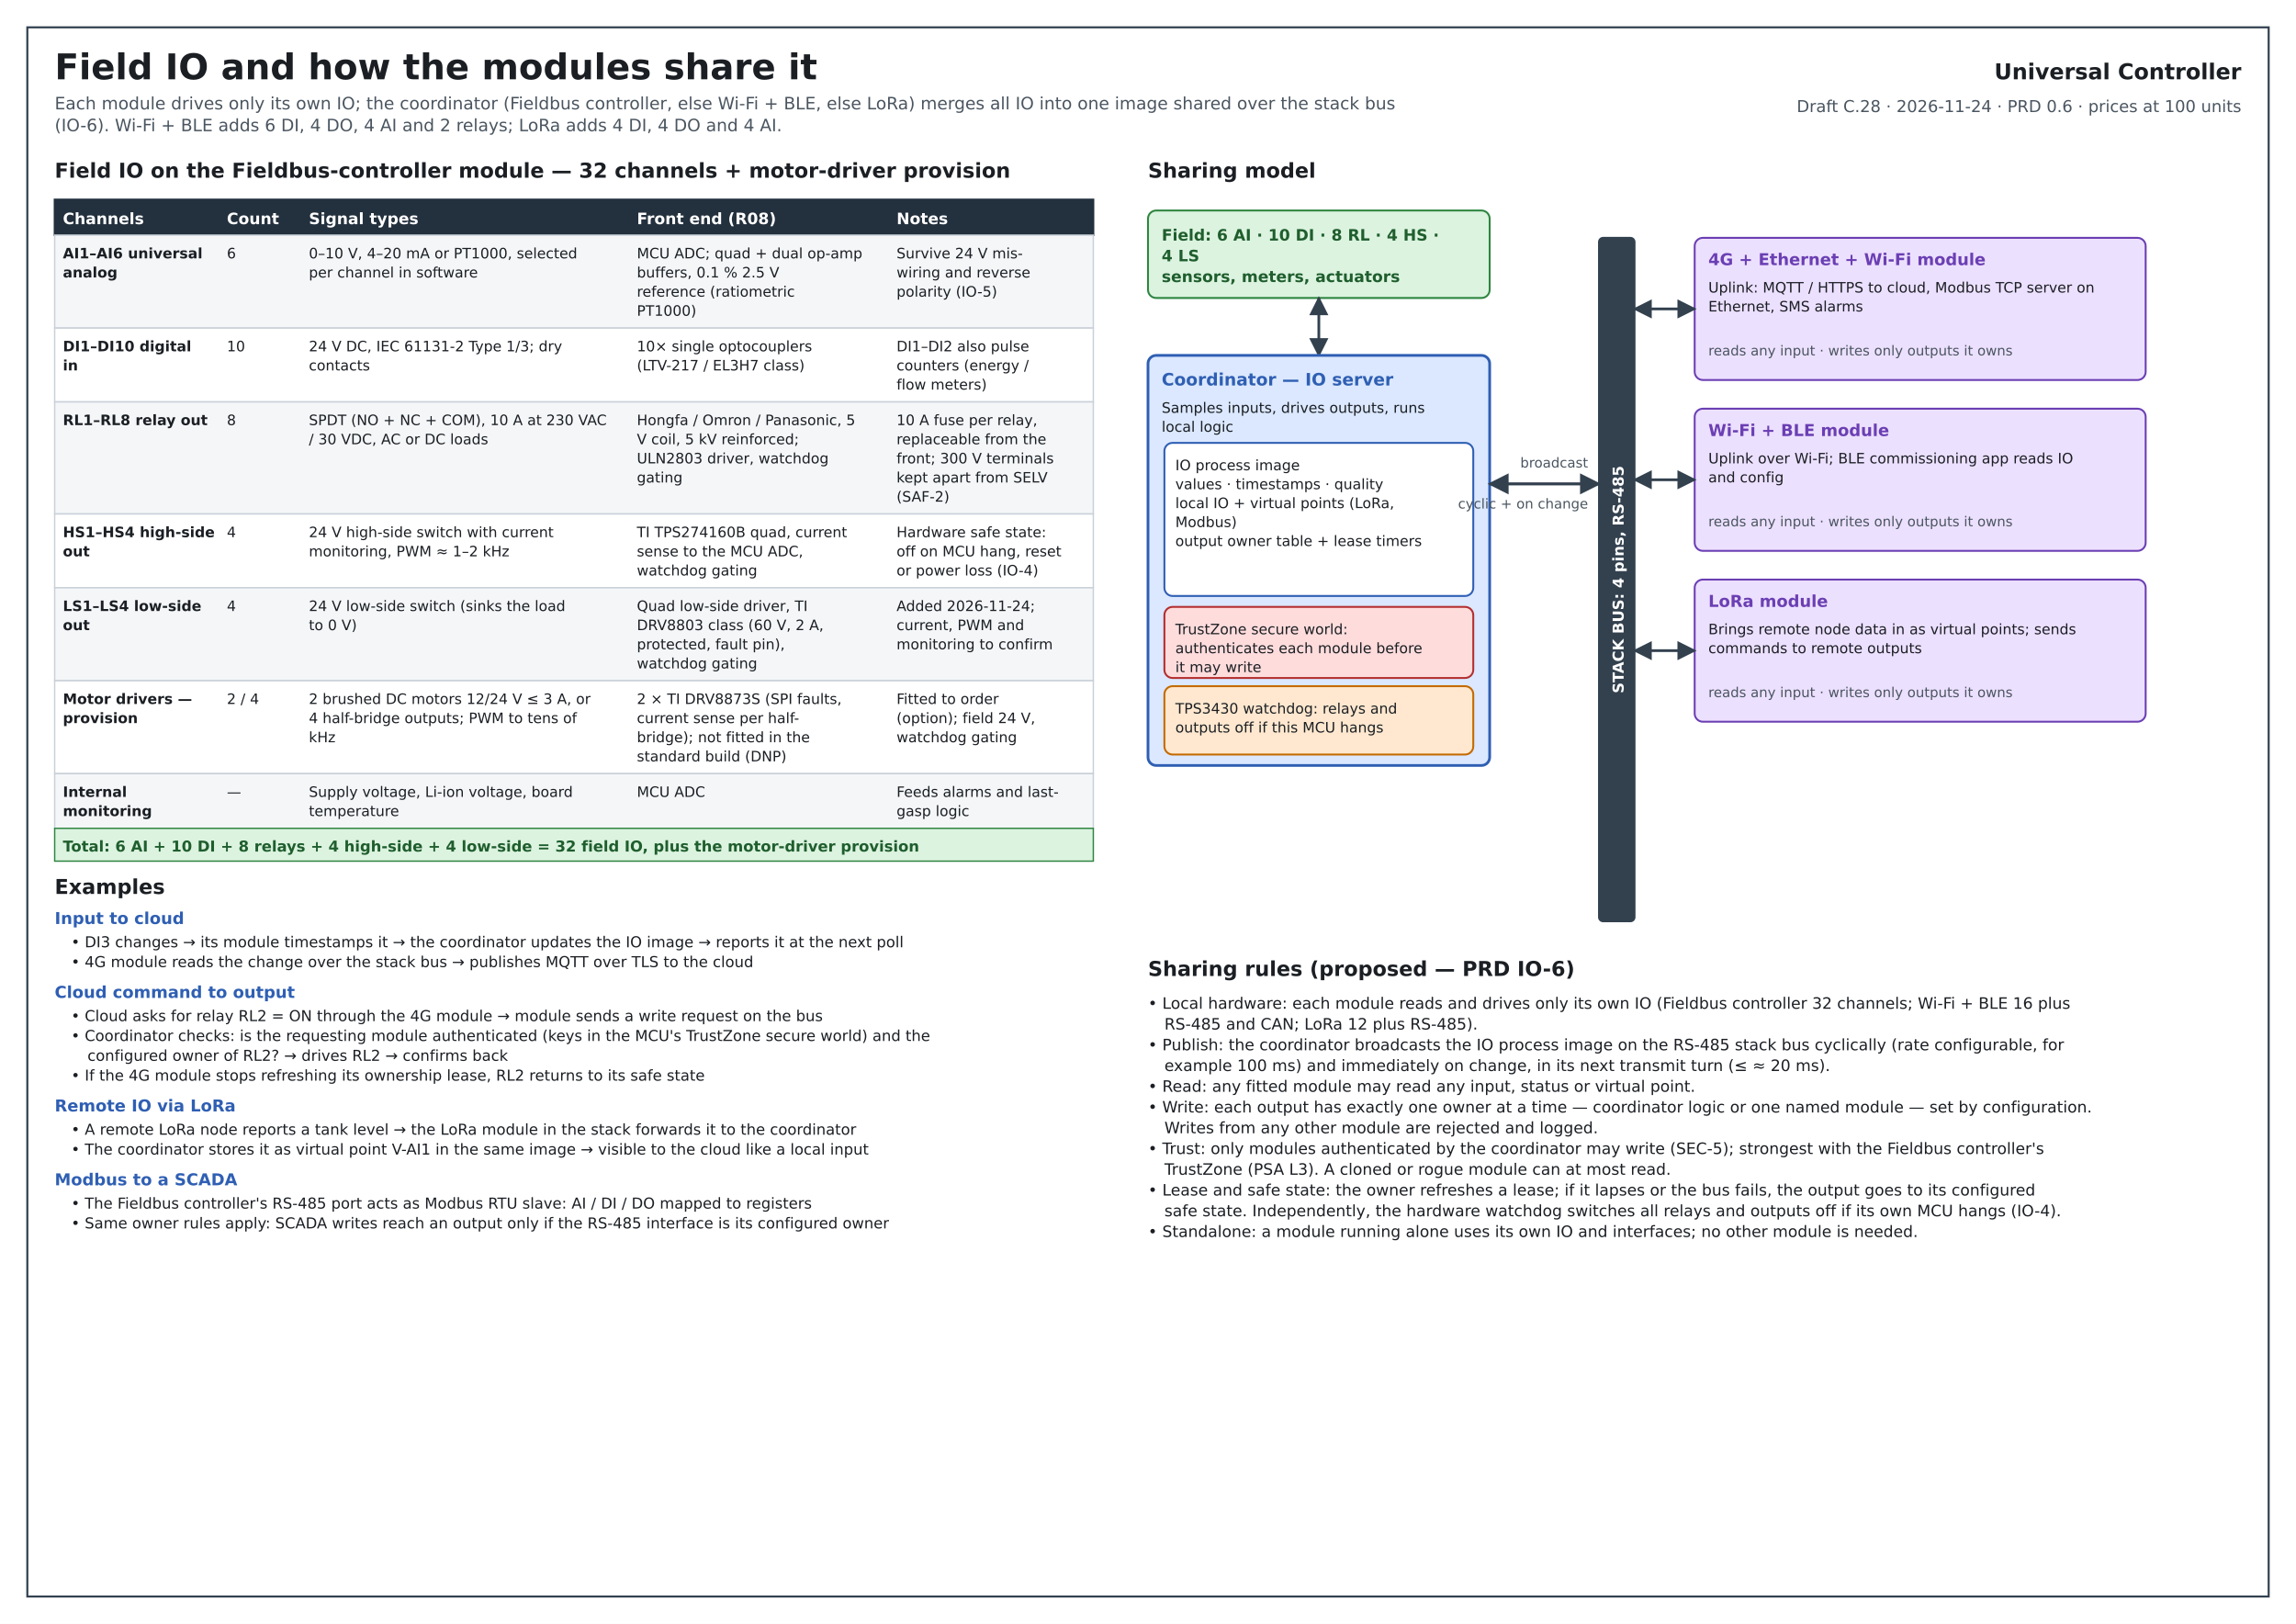
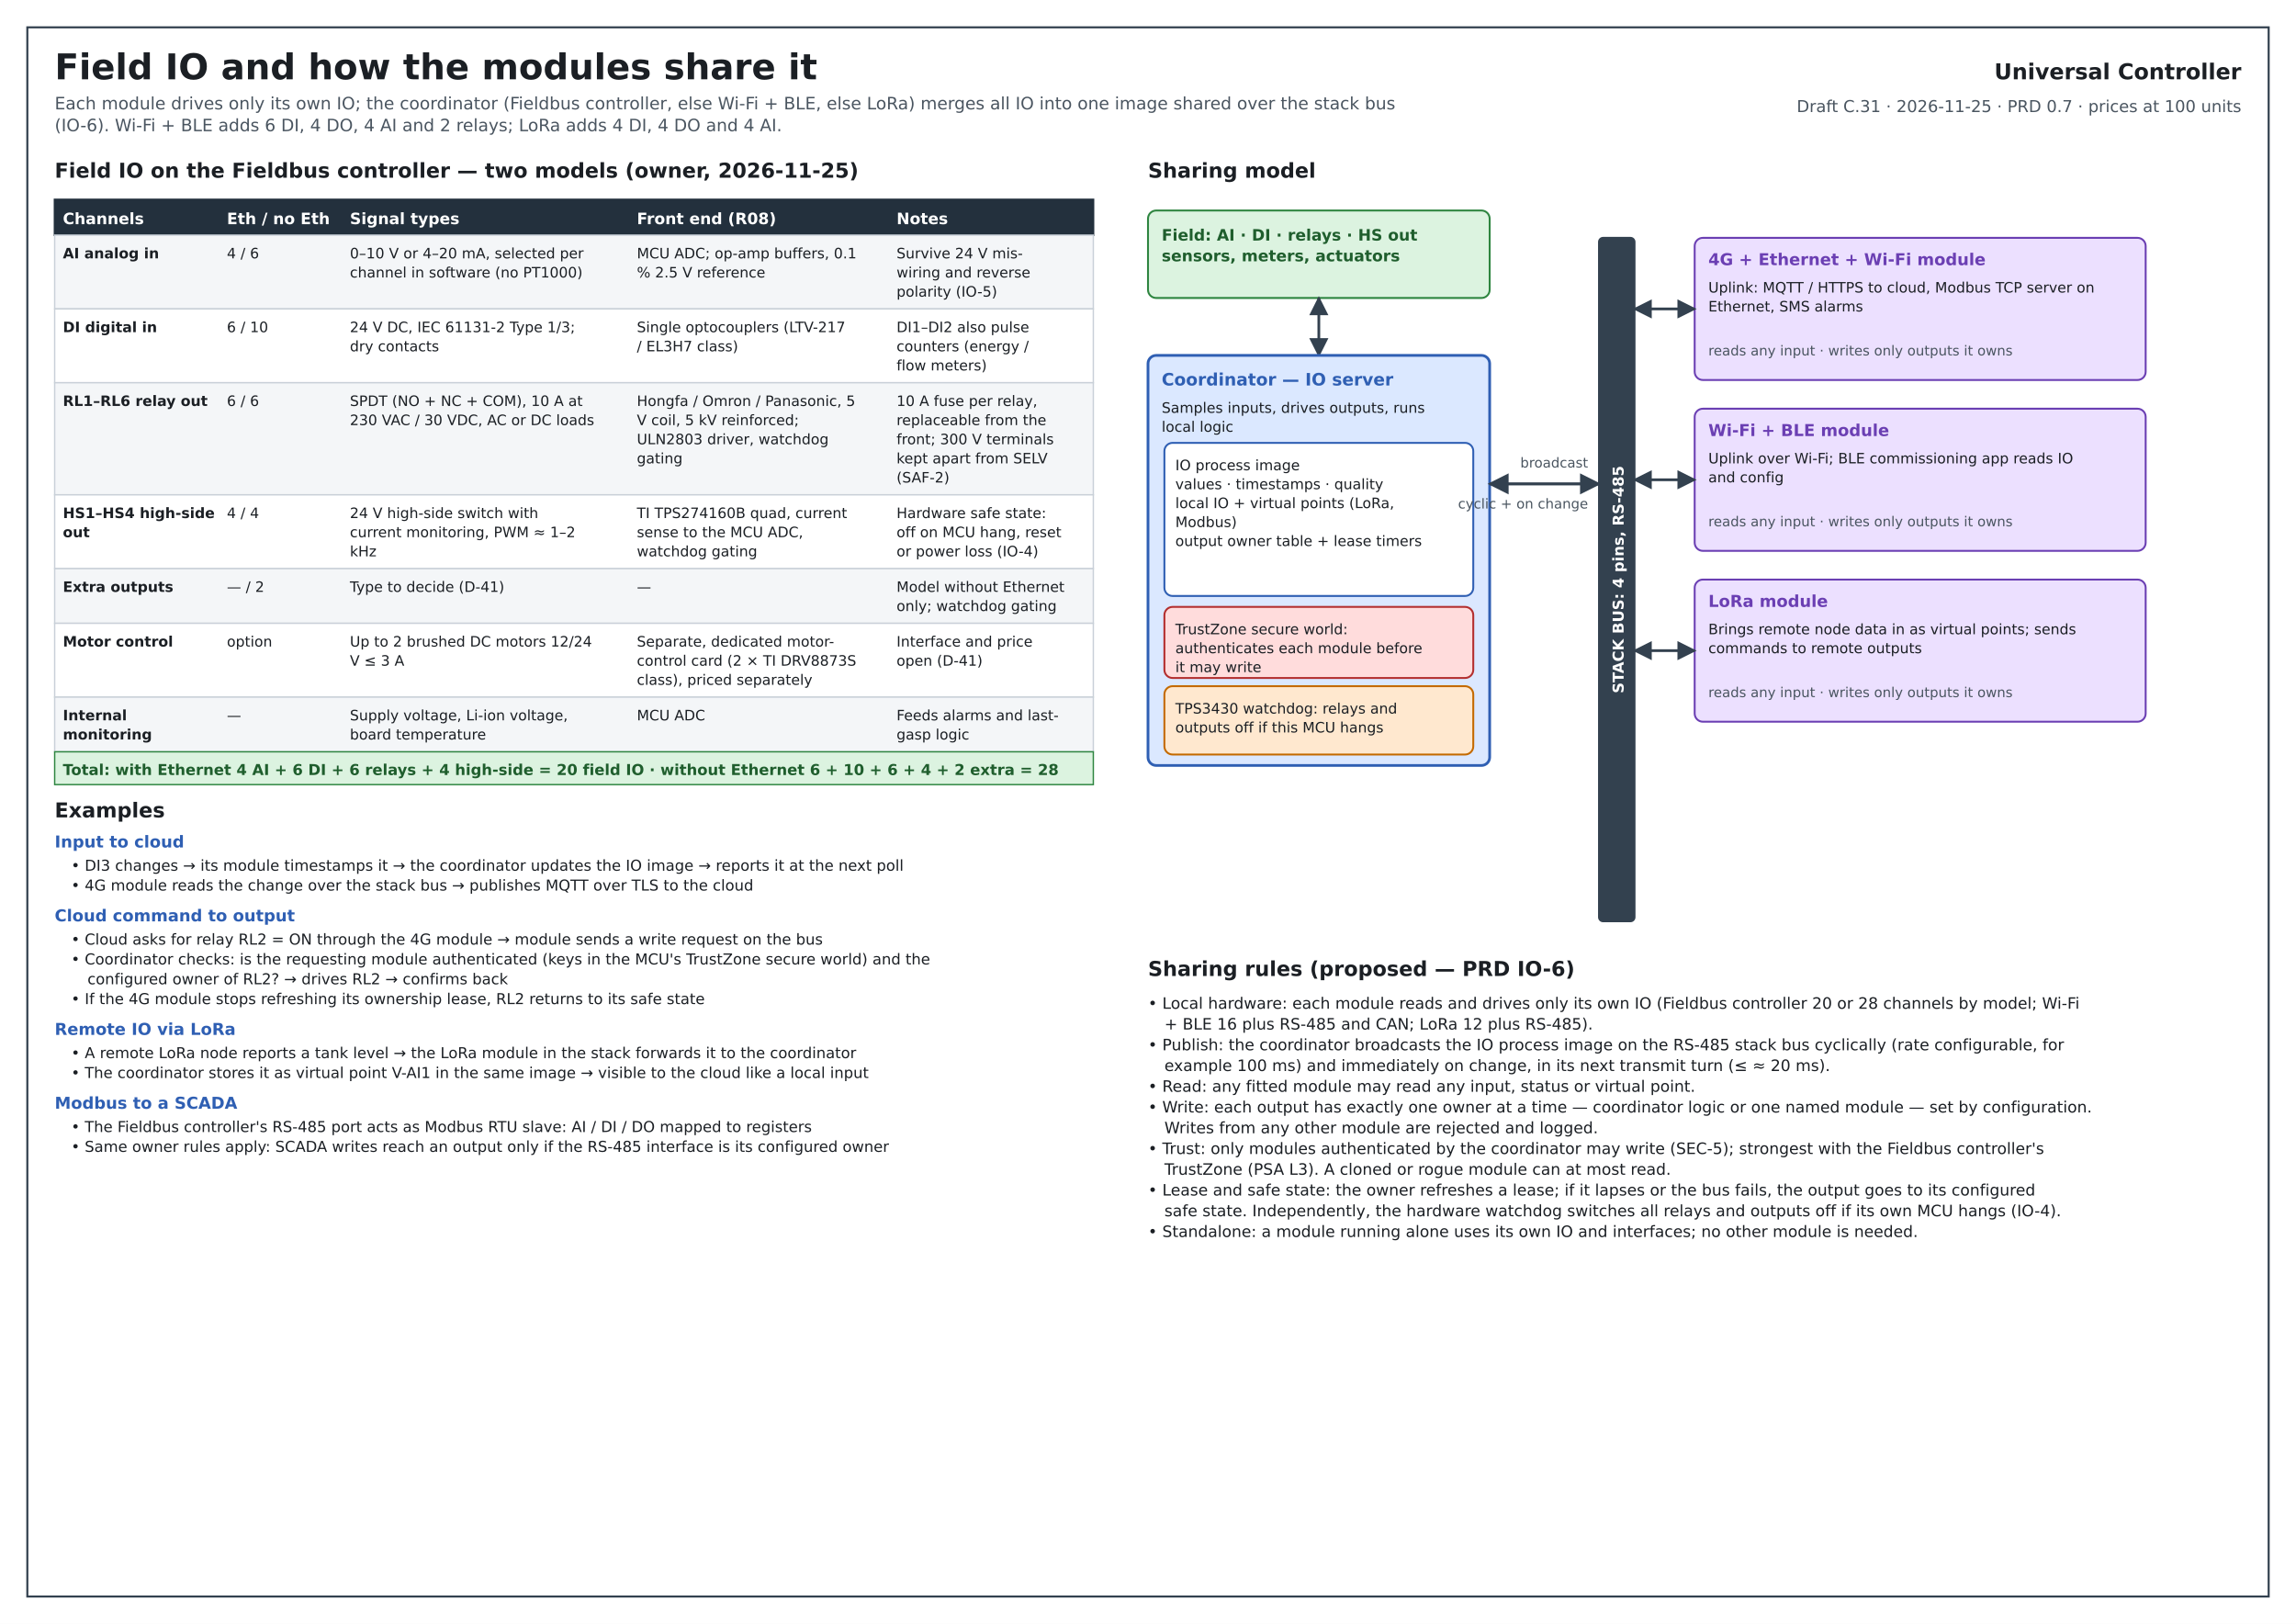
<svg xmlns="http://www.w3.org/2000/svg" width="420mm" height="297mm" viewBox="0 0 1680 1188" font-family="DejaVu Sans, Arial, sans-serif">
  <defs>
    <marker id="ar" viewBox="0 0 10 10" refX="9" refY="5" markerWidth="7" markerHeight="7" orient="auto-start-reverse">
      <path d="M0,0 L10,5 L0,10 z" fill="#33414f" />
    </marker>
  </defs>
  <rect x="0" y="0" width="1680" height="1188" rx="0" fill="#ffffff" stroke="none" stroke-width="1.4" />
  <rect x="20" y="20" width="1640" height="1148" rx="0" fill="none" stroke="#33414f" stroke-width="1.5" />
  <text x="40" y="58" font-size="26" font-weight="bold" text-anchor="start" fill="#1b1f24">Field IO and how the modules share it</text>
  <text x="40" y="80" font-size="12.5" font-weight="normal" text-anchor="start" fill="#4a5560">Each module drives only its own IO; the coordinator (Fieldbus controller, else Wi-Fi + BLE, else LoRa) merges all IO into one image shared over the stack bus</text>
  <text x="40" y="96" font-size="12.5" font-weight="normal" text-anchor="start" fill="#4a5560">(IO-6). Wi-Fi + BLE adds 6 DI, 4 DO, 4 AI and 2 relays; LoRa adds 4 DI, 4 DO and 4 AI.</text>
  <text x="1640" y="58" font-size="16" font-weight="bold" text-anchor="end" fill="#1b1f24">Universal Controller</text>
-   <text x="1640" y="82" font-size="12" font-weight="normal" text-anchor="end" fill="#4a5560">Draft C.28 · 2026-11-24 · PRD 0.6 · prices at 100 units</text>
+   <text x="1640" y="82" font-size="12" font-weight="normal" text-anchor="end" fill="#4a5560">Draft C.31 · 2026-11-25 · PRD 0.7 · prices at 100 units</text>
  <g transform="translate(0,24)">
-     <text x="40" y="106" font-size="15" font-weight="bold" text-anchor="start" fill="#1b1f24">Field IO on the Fieldbus-controller module — 32 channels + motor-driver provision</text>
+     <text x="40" y="106" font-size="15" font-weight="bold" text-anchor="start" fill="#1b1f24">Field IO on the Fieldbus controller — two models (owner, 2026-11-25)</text>
    <rect x="40" y="122" width="760" height="26" rx="0" fill="#23303d" stroke="#23303d" stroke-width="1.4" />
    <text x="46" y="140" font-size="11.5" font-weight="bold" text-anchor="start" fill="#ffffff">Channels</text>
-     <text x="166" y="140" font-size="11.5" font-weight="bold" text-anchor="start" fill="#ffffff">Count</text>
-     <text x="226" y="140" font-size="11.5" font-weight="bold" text-anchor="start" fill="#ffffff">Signal types</text>
+     <text x="166" y="140" font-size="11.5" font-weight="bold" text-anchor="start" fill="#ffffff">Eth / no Eth</text>
+     <text x="256" y="140" font-size="11.5" font-weight="bold" text-anchor="start" fill="#ffffff">Signal types</text>
    <text x="466" y="140" font-size="11.5" font-weight="bold" text-anchor="start" fill="#ffffff">Front end (R08)</text>
    <text x="656" y="140" font-size="11.5" font-weight="bold" text-anchor="start" fill="#ffffff">Notes</text>
-     <rect x="40" y="148" width="760" height="68" rx="0" fill="#f4f6f8" stroke="#c9d0d8" stroke-width="1" />
-     <text x="46" y="165" font-size="10.5" font-weight="bold" text-anchor="start" fill="#1b1f24">AI1–AI6 universal</text>
-     <text x="46" y="179" font-size="10.5" font-weight="bold" text-anchor="start" fill="#1b1f24">analog</text>
-     <text x="166" y="165" font-size="10.5" font-weight="normal" text-anchor="start" fill="#1b1f24">6</text>
-     <text x="226" y="165" font-size="10.5" font-weight="normal" text-anchor="start" fill="#1b1f24">0–10 V, 4–20 mA or PT1000, selected</text>
-     <text x="226" y="179" font-size="10.5" font-weight="normal" text-anchor="start" fill="#1b1f24">per channel in software</text>
-     <text x="466" y="165" font-size="10.5" font-weight="normal" text-anchor="start" fill="#1b1f24">MCU ADC; quad + dual op-amp</text>
-     <text x="466" y="179" font-size="10.5" font-weight="normal" text-anchor="start" fill="#1b1f24">buffers, 0.1 % 2.5 V</text>
-     <text x="466" y="193" font-size="10.5" font-weight="normal" text-anchor="start" fill="#1b1f24">reference (ratiometric</text>
-     <text x="466" y="207" font-size="10.5" font-weight="normal" text-anchor="start" fill="#1b1f24">PT1000)</text>
+     <rect x="40" y="148" width="760" height="54" rx="0" fill="#f4f6f8" stroke="#c9d0d8" stroke-width="1" />
+     <text x="46" y="165" font-size="10.5" font-weight="bold" text-anchor="start" fill="#1b1f24">AI analog in</text>
+     <text x="166" y="165" font-size="10.5" font-weight="normal" text-anchor="start" fill="#1b1f24">4 / 6</text>
+     <text x="256" y="165" font-size="10.5" font-weight="normal" text-anchor="start" fill="#1b1f24">0–10 V or 4–20 mA, selected per</text>
+     <text x="256" y="179" font-size="10.5" font-weight="normal" text-anchor="start" fill="#1b1f24">channel in software (no PT1000)</text>
+     <text x="466" y="165" font-size="10.5" font-weight="normal" text-anchor="start" fill="#1b1f24">MCU ADC; op-amp buffers, 0.1</text>
+     <text x="466" y="179" font-size="10.5" font-weight="normal" text-anchor="start" fill="#1b1f24">% 2.5 V reference</text>
    <text x="656" y="165" font-size="10.5" font-weight="normal" text-anchor="start" fill="#1b1f24">Survive 24 V mis-</text>
    <text x="656" y="179" font-size="10.5" font-weight="normal" text-anchor="start" fill="#1b1f24">wiring and reverse</text>
    <text x="656" y="193" font-size="10.5" font-weight="normal" text-anchor="start" fill="#1b1f24">polarity (IO-5)</text>
-     <rect x="40" y="216" width="760" height="54" rx="0" fill="#ffffff" stroke="#c9d0d8" stroke-width="1" />
-     <text x="46" y="233" font-size="10.5" font-weight="bold" text-anchor="start" fill="#1b1f24">DI1–DI10 digital</text>
-     <text x="46" y="247" font-size="10.5" font-weight="bold" text-anchor="start" fill="#1b1f24">in</text>
-     <text x="166" y="233" font-size="10.5" font-weight="normal" text-anchor="start" fill="#1b1f24">10</text>
-     <text x="226" y="233" font-size="10.5" font-weight="normal" text-anchor="start" fill="#1b1f24">24 V DC, IEC 61131-2 Type 1/3; dry</text>
-     <text x="226" y="247" font-size="10.5" font-weight="normal" text-anchor="start" fill="#1b1f24">contacts</text>
-     <text x="466" y="233" font-size="10.5" font-weight="normal" text-anchor="start" fill="#1b1f24">10× single optocouplers</text>
-     <text x="466" y="247" font-size="10.5" font-weight="normal" text-anchor="start" fill="#1b1f24">(LTV-217 / EL3H7 class)</text>
-     <text x="656" y="233" font-size="10.5" font-weight="normal" text-anchor="start" fill="#1b1f24">DI1–DI2 also pulse</text>
-     <text x="656" y="247" font-size="10.5" font-weight="normal" text-anchor="start" fill="#1b1f24">counters (energy /</text>
-     <text x="656" y="261" font-size="10.5" font-weight="normal" text-anchor="start" fill="#1b1f24">flow meters)</text>
-     <rect x="40" y="270" width="760" height="82" rx="0" fill="#f4f6f8" stroke="#c9d0d8" stroke-width="1" />
-     <text x="46" y="287" font-size="10.5" font-weight="bold" text-anchor="start" fill="#1b1f24">RL1–RL8 relay out</text>
-     <text x="166" y="287" font-size="10.5" font-weight="normal" text-anchor="start" fill="#1b1f24">8</text>
-     <text x="226" y="287" font-size="10.5" font-weight="normal" text-anchor="start" fill="#1b1f24">SPDT (NO + NC + COM), 10 A at 230 VAC</text>
-     <text x="226" y="301" font-size="10.5" font-weight="normal" text-anchor="start" fill="#1b1f24">/ 30 VDC, AC or DC loads</text>
-     <text x="466" y="287" font-size="10.5" font-weight="normal" text-anchor="start" fill="#1b1f24">Hongfa / Omron / Panasonic, 5</text>
-     <text x="466" y="301" font-size="10.5" font-weight="normal" text-anchor="start" fill="#1b1f24">V coil, 5 kV reinforced;</text>
-     <text x="466" y="315" font-size="10.5" font-weight="normal" text-anchor="start" fill="#1b1f24">ULN2803 driver, watchdog</text>
-     <text x="466" y="329" font-size="10.5" font-weight="normal" text-anchor="start" fill="#1b1f24">gating</text>
-     <text x="656" y="287" font-size="10.5" font-weight="normal" text-anchor="start" fill="#1b1f24">10 A fuse per relay,</text>
-     <text x="656" y="301" font-size="10.5" font-weight="normal" text-anchor="start" fill="#1b1f24">replaceable from the</text>
-     <text x="656" y="315" font-size="10.5" font-weight="normal" text-anchor="start" fill="#1b1f24">front; 300 V terminals</text>
-     <text x="656" y="329" font-size="10.5" font-weight="normal" text-anchor="start" fill="#1b1f24">kept apart from SELV</text>
-     <text x="656" y="343" font-size="10.5" font-weight="normal" text-anchor="start" fill="#1b1f24">(SAF-2)</text>
-     <rect x="40" y="352" width="760" height="54" rx="0" fill="#ffffff" stroke="#c9d0d8" stroke-width="1" />
-     <text x="46" y="369" font-size="10.5" font-weight="bold" text-anchor="start" fill="#1b1f24">HS1–HS4 high-side</text>
-     <text x="46" y="383" font-size="10.5" font-weight="bold" text-anchor="start" fill="#1b1f24">out</text>
-     <text x="166" y="369" font-size="10.5" font-weight="normal" text-anchor="start" fill="#1b1f24">4</text>
-     <text x="226" y="369" font-size="10.5" font-weight="normal" text-anchor="start" fill="#1b1f24">24 V high-side switch with current</text>
-     <text x="226" y="383" font-size="10.5" font-weight="normal" text-anchor="start" fill="#1b1f24">monitoring, PWM ≈ 1–2 kHz</text>
-     <text x="466" y="369" font-size="10.5" font-weight="normal" text-anchor="start" fill="#1b1f24">TI TPS274160B quad, current</text>
-     <text x="466" y="383" font-size="10.5" font-weight="normal" text-anchor="start" fill="#1b1f24">sense to the MCU ADC,</text>
-     <text x="466" y="397" font-size="10.5" font-weight="normal" text-anchor="start" fill="#1b1f24">watchdog gating</text>
-     <text x="656" y="369" font-size="10.5" font-weight="normal" text-anchor="start" fill="#1b1f24">Hardware safe state:</text>
-     <text x="656" y="383" font-size="10.5" font-weight="normal" text-anchor="start" fill="#1b1f24">off on MCU hang, reset</text>
-     <text x="656" y="397" font-size="10.5" font-weight="normal" text-anchor="start" fill="#1b1f24">or power loss (IO-4)</text>
-     <rect x="40" y="406" width="760" height="68" rx="0" fill="#f4f6f8" stroke="#c9d0d8" stroke-width="1" />
-     <text x="46" y="423" font-size="10.5" font-weight="bold" text-anchor="start" fill="#1b1f24">LS1–LS4 low-side</text>
-     <text x="46" y="437" font-size="10.5" font-weight="bold" text-anchor="start" fill="#1b1f24">out</text>
-     <text x="166" y="423" font-size="10.5" font-weight="normal" text-anchor="start" fill="#1b1f24">4</text>
-     <text x="226" y="423" font-size="10.5" font-weight="normal" text-anchor="start" fill="#1b1f24">24 V low-side switch (sinks the load</text>
-     <text x="226" y="437" font-size="10.5" font-weight="normal" text-anchor="start" fill="#1b1f24">to 0 V)</text>
-     <text x="466" y="423" font-size="10.5" font-weight="normal" text-anchor="start" fill="#1b1f24">Quad low-side driver, TI</text>
-     <text x="466" y="437" font-size="10.5" font-weight="normal" text-anchor="start" fill="#1b1f24">DRV8803 class (60 V, 2 A,</text>
-     <text x="466" y="451" font-size="10.5" font-weight="normal" text-anchor="start" fill="#1b1f24">protected, fault pin),</text>
-     <text x="466" y="465" font-size="10.5" font-weight="normal" text-anchor="start" fill="#1b1f24">watchdog gating</text>
-     <text x="656" y="423" font-size="10.5" font-weight="normal" text-anchor="start" fill="#1b1f24">Added 2026-11-24;</text>
-     <text x="656" y="437" font-size="10.5" font-weight="normal" text-anchor="start" fill="#1b1f24">current, PWM and</text>
-     <text x="656" y="451" font-size="10.5" font-weight="normal" text-anchor="start" fill="#1b1f24">monitoring to confirm</text>
-     <rect x="40" y="474" width="760" height="68" rx="0" fill="#ffffff" stroke="#c9d0d8" stroke-width="1" />
-     <text x="46" y="491" font-size="10.5" font-weight="bold" text-anchor="start" fill="#1b1f24">Motor drivers —</text>
-     <text x="46" y="505" font-size="10.5" font-weight="bold" text-anchor="start" fill="#1b1f24">provision</text>
-     <text x="166" y="491" font-size="10.5" font-weight="normal" text-anchor="start" fill="#1b1f24">2 / 4</text>
-     <text x="226" y="491" font-size="10.5" font-weight="normal" text-anchor="start" fill="#1b1f24">2 brushed DC motors 12/24 V ≤ 3 A, or</text>
-     <text x="226" y="505" font-size="10.5" font-weight="normal" text-anchor="start" fill="#1b1f24">4 half-bridge outputs; PWM to tens of</text>
-     <text x="226" y="519" font-size="10.5" font-weight="normal" text-anchor="start" fill="#1b1f24">kHz</text>
-     <text x="466" y="491" font-size="10.5" font-weight="normal" text-anchor="start" fill="#1b1f24">2 × TI DRV8873S (SPI faults,</text>
-     <text x="466" y="505" font-size="10.5" font-weight="normal" text-anchor="start" fill="#1b1f24">current sense per half-</text>
-     <text x="466" y="519" font-size="10.5" font-weight="normal" text-anchor="start" fill="#1b1f24">bridge); not fitted in the</text>
-     <text x="466" y="533" font-size="10.5" font-weight="normal" text-anchor="start" fill="#1b1f24">standard build (DNP)</text>
-     <text x="656" y="491" font-size="10.5" font-weight="normal" text-anchor="start" fill="#1b1f24">Fitted to order</text>
-     <text x="656" y="505" font-size="10.5" font-weight="normal" text-anchor="start" fill="#1b1f24">(option); field 24 V,</text>
-     <text x="656" y="519" font-size="10.5" font-weight="normal" text-anchor="start" fill="#1b1f24">watchdog gating</text>
-     <rect x="40" y="542" width="760" height="40" rx="0" fill="#f4f6f8" stroke="#c9d0d8" stroke-width="1" />
-     <text x="46" y="559" font-size="10.5" font-weight="bold" text-anchor="start" fill="#1b1f24">Internal</text>
-     <text x="46" y="573" font-size="10.5" font-weight="bold" text-anchor="start" fill="#1b1f24">monitoring</text>
-     <text x="166" y="559" font-size="10.5" font-weight="normal" text-anchor="start" fill="#1b1f24">—</text>
-     <text x="226" y="559" font-size="10.5" font-weight="normal" text-anchor="start" fill="#1b1f24">Supply voltage, Li-ion voltage, board</text>
-     <text x="226" y="573" font-size="10.5" font-weight="normal" text-anchor="start" fill="#1b1f24">temperature</text>
-     <text x="466" y="559" font-size="10.5" font-weight="normal" text-anchor="start" fill="#1b1f24">MCU ADC</text>
-     <text x="656" y="559" font-size="10.5" font-weight="normal" text-anchor="start" fill="#1b1f24">Feeds alarms and last-</text>
-     <text x="656" y="573" font-size="10.5" font-weight="normal" text-anchor="start" fill="#1b1f24">gasp logic</text>
-     <rect x="40" y="582" width="760" height="24" rx="0" fill="#dcf3e0" stroke="#2e8540" stroke-width="1" />
-     <text x="46" y="599" font-size="11" font-weight="bold" text-anchor="start" fill="#1f5e2d">Total: 6 AI + 10 DI + 8 relays + 4 high-side + 4 low-side = 32 field IO, plus the motor-driver provision</text>
-     <text x="40" y="630" font-size="15" font-weight="bold" text-anchor="start" fill="#1b1f24">Examples</text>
-     <text x="40" y="652" font-size="12" font-weight="bold" text-anchor="start" fill="#2f5fb3">Input to cloud</text>
-     <text x="52" y="669" font-size="11" font-weight="normal" text-anchor="start" fill="#1b1f24">• DI3 changes → its module timestamps it → the coordinator updates the IO image → reports it at the next poll</text>
-     <text x="52" y="683.52" font-size="11" font-weight="normal" text-anchor="start" fill="#1b1f24">• 4G module reads the change over the stack bus → publishes MQTT over TLS to the cloud</text>
-     <text x="40" y="706.04" font-size="12" font-weight="bold" text-anchor="start" fill="#2f5fb3">Cloud command to output</text>
-     <text x="52" y="723.04" font-size="11" font-weight="normal" text-anchor="start" fill="#1b1f24">• Cloud asks for relay RL2 = ON through the 4G module → module sends a write request on the bus</text>
-     <text x="52" y="737.56" font-size="11" font-weight="normal" text-anchor="start" fill="#1b1f24">• Coordinator checks: is the requesting module authenticated (keys in the MCU's TrustZone secure world) and the</text>
-     <text x="64" y="752.08" font-size="11" font-weight="normal" text-anchor="start" fill="#1b1f24">configured owner of RL2? → drives RL2 → confirms back</text>
-     <text x="52" y="766.6" font-size="11" font-weight="normal" text-anchor="start" fill="#1b1f24">• If the 4G module stops refreshing its ownership lease, RL2 returns to its safe state</text>
-     <text x="40" y="789.12" font-size="12" font-weight="bold" text-anchor="start" fill="#2f5fb3">Remote IO via LoRa</text>
-     <text x="52" y="806.12" font-size="11" font-weight="normal" text-anchor="start" fill="#1b1f24">• A remote LoRa node reports a tank level → the LoRa module in the stack forwards it to the coordinator</text>
-     <text x="52" y="820.64" font-size="11" font-weight="normal" text-anchor="start" fill="#1b1f24">• The coordinator stores it as virtual point V-AI1 in the same image → visible to the cloud like a local input</text>
-     <text x="40" y="843.16" font-size="12" font-weight="bold" text-anchor="start" fill="#2f5fb3">Modbus to a SCADA</text>
-     <text x="52" y="860.16" font-size="11" font-weight="normal" text-anchor="start" fill="#1b1f24">• The Fieldbus controller's RS-485 port acts as Modbus RTU slave: AI / DI / DO mapped to registers</text>
-     <text x="52" y="874.68" font-size="11" font-weight="normal" text-anchor="start" fill="#1b1f24">• Same owner rules apply: SCADA writes reach an output only if the RS-485 interface is its configured owner</text>
+     <rect x="40" y="202" width="760" height="54" rx="0" fill="#ffffff" stroke="#c9d0d8" stroke-width="1" />
+     <text x="46" y="219" font-size="10.5" font-weight="bold" text-anchor="start" fill="#1b1f24">DI digital in</text>
+     <text x="166" y="219" font-size="10.5" font-weight="normal" text-anchor="start" fill="#1b1f24">6 / 10</text>
+     <text x="256" y="219" font-size="10.5" font-weight="normal" text-anchor="start" fill="#1b1f24">24 V DC, IEC 61131-2 Type 1/3;</text>
+     <text x="256" y="233" font-size="10.5" font-weight="normal" text-anchor="start" fill="#1b1f24">dry contacts</text>
+     <text x="466" y="219" font-size="10.5" font-weight="normal" text-anchor="start" fill="#1b1f24">Single optocouplers (LTV-217</text>
+     <text x="466" y="233" font-size="10.5" font-weight="normal" text-anchor="start" fill="#1b1f24">/ EL3H7 class)</text>
+     <text x="656" y="219" font-size="10.5" font-weight="normal" text-anchor="start" fill="#1b1f24">DI1–DI2 also pulse</text>
+     <text x="656" y="233" font-size="10.5" font-weight="normal" text-anchor="start" fill="#1b1f24">counters (energy /</text>
+     <text x="656" y="247" font-size="10.5" font-weight="normal" text-anchor="start" fill="#1b1f24">flow meters)</text>
+     <rect x="40" y="256" width="760" height="82" rx="0" fill="#f4f6f8" stroke="#c9d0d8" stroke-width="1" />
+     <text x="46" y="273" font-size="10.5" font-weight="bold" text-anchor="start" fill="#1b1f24">RL1–RL6 relay out</text>
+     <text x="166" y="273" font-size="10.5" font-weight="normal" text-anchor="start" fill="#1b1f24">6 / 6</text>
+     <text x="256" y="273" font-size="10.5" font-weight="normal" text-anchor="start" fill="#1b1f24">SPDT (NO + NC + COM), 10 A at</text>
+     <text x="256" y="287" font-size="10.5" font-weight="normal" text-anchor="start" fill="#1b1f24">230 VAC / 30 VDC, AC or DC loads</text>
+     <text x="466" y="273" font-size="10.5" font-weight="normal" text-anchor="start" fill="#1b1f24">Hongfa / Omron / Panasonic, 5</text>
+     <text x="466" y="287" font-size="10.5" font-weight="normal" text-anchor="start" fill="#1b1f24">V coil, 5 kV reinforced;</text>
+     <text x="466" y="301" font-size="10.5" font-weight="normal" text-anchor="start" fill="#1b1f24">ULN2803 driver, watchdog</text>
+     <text x="466" y="315" font-size="10.5" font-weight="normal" text-anchor="start" fill="#1b1f24">gating</text>
+     <text x="656" y="273" font-size="10.5" font-weight="normal" text-anchor="start" fill="#1b1f24">10 A fuse per relay,</text>
+     <text x="656" y="287" font-size="10.5" font-weight="normal" text-anchor="start" fill="#1b1f24">replaceable from the</text>
+     <text x="656" y="301" font-size="10.5" font-weight="normal" text-anchor="start" fill="#1b1f24">front; 300 V terminals</text>
+     <text x="656" y="315" font-size="10.5" font-weight="normal" text-anchor="start" fill="#1b1f24">kept apart from SELV</text>
+     <text x="656" y="329" font-size="10.5" font-weight="normal" text-anchor="start" fill="#1b1f24">(SAF-2)</text>
+     <rect x="40" y="338" width="760" height="54" rx="0" fill="#ffffff" stroke="#c9d0d8" stroke-width="1" />
+     <text x="46" y="355" font-size="10.5" font-weight="bold" text-anchor="start" fill="#1b1f24">HS1–HS4 high-side</text>
+     <text x="46" y="369" font-size="10.5" font-weight="bold" text-anchor="start" fill="#1b1f24">out</text>
+     <text x="166" y="355" font-size="10.5" font-weight="normal" text-anchor="start" fill="#1b1f24">4 / 4</text>
+     <text x="256" y="355" font-size="10.5" font-weight="normal" text-anchor="start" fill="#1b1f24">24 V high-side switch with</text>
+     <text x="256" y="369" font-size="10.5" font-weight="normal" text-anchor="start" fill="#1b1f24">current monitoring, PWM ≈ 1–2</text>
+     <text x="256" y="383" font-size="10.5" font-weight="normal" text-anchor="start" fill="#1b1f24">kHz</text>
+     <text x="466" y="355" font-size="10.5" font-weight="normal" text-anchor="start" fill="#1b1f24">TI TPS274160B quad, current</text>
+     <text x="466" y="369" font-size="10.5" font-weight="normal" text-anchor="start" fill="#1b1f24">sense to the MCU ADC,</text>
+     <text x="466" y="383" font-size="10.5" font-weight="normal" text-anchor="start" fill="#1b1f24">watchdog gating</text>
+     <text x="656" y="355" font-size="10.5" font-weight="normal" text-anchor="start" fill="#1b1f24">Hardware safe state:</text>
+     <text x="656" y="369" font-size="10.5" font-weight="normal" text-anchor="start" fill="#1b1f24">off on MCU hang, reset</text>
+     <text x="656" y="383" font-size="10.5" font-weight="normal" text-anchor="start" fill="#1b1f24">or power loss (IO-4)</text>
+     <rect x="40" y="392" width="760" height="40" rx="0" fill="#f4f6f8" stroke="#c9d0d8" stroke-width="1" />
+     <text x="46" y="409" font-size="10.5" font-weight="bold" text-anchor="start" fill="#1b1f24">Extra outputs</text>
+     <text x="166" y="409" font-size="10.5" font-weight="normal" text-anchor="start" fill="#1b1f24">— / 2</text>
+     <text x="256" y="409" font-size="10.5" font-weight="normal" text-anchor="start" fill="#1b1f24">Type to decide (D-41)</text>
+     <text x="466" y="409" font-size="10.5" font-weight="normal" text-anchor="start" fill="#1b1f24">—</text>
+     <text x="656" y="409" font-size="10.5" font-weight="normal" text-anchor="start" fill="#1b1f24">Model without Ethernet</text>
+     <text x="656" y="423" font-size="10.5" font-weight="normal" text-anchor="start" fill="#1b1f24">only; watchdog gating</text>
+     <rect x="40" y="432" width="760" height="54" rx="0" fill="#ffffff" stroke="#c9d0d8" stroke-width="1" />
+     <text x="46" y="449" font-size="10.5" font-weight="bold" text-anchor="start" fill="#1b1f24">Motor control</text>
+     <text x="166" y="449" font-size="10.5" font-weight="normal" text-anchor="start" fill="#1b1f24">option</text>
+     <text x="256" y="449" font-size="10.5" font-weight="normal" text-anchor="start" fill="#1b1f24">Up to 2 brushed DC motors 12/24</text>
+     <text x="256" y="463" font-size="10.5" font-weight="normal" text-anchor="start" fill="#1b1f24">V ≤ 3 A</text>
+     <text x="466" y="449" font-size="10.5" font-weight="normal" text-anchor="start" fill="#1b1f24">Separate, dedicated motor-</text>
+     <text x="466" y="463" font-size="10.5" font-weight="normal" text-anchor="start" fill="#1b1f24">control card (2 × TI DRV8873S</text>
+     <text x="466" y="477" font-size="10.5" font-weight="normal" text-anchor="start" fill="#1b1f24">class), priced separately</text>
+     <text x="656" y="449" font-size="10.5" font-weight="normal" text-anchor="start" fill="#1b1f24">Interface and price</text>
+     <text x="656" y="463" font-size="10.5" font-weight="normal" text-anchor="start" fill="#1b1f24">open (D-41)</text>
+     <rect x="40" y="486" width="760" height="40" rx="0" fill="#f4f6f8" stroke="#c9d0d8" stroke-width="1" />
+     <text x="46" y="503" font-size="10.5" font-weight="bold" text-anchor="start" fill="#1b1f24">Internal</text>
+     <text x="46" y="517" font-size="10.5" font-weight="bold" text-anchor="start" fill="#1b1f24">monitoring</text>
+     <text x="166" y="503" font-size="10.5" font-weight="normal" text-anchor="start" fill="#1b1f24">—</text>
+     <text x="256" y="503" font-size="10.5" font-weight="normal" text-anchor="start" fill="#1b1f24">Supply voltage, Li-ion voltage,</text>
+     <text x="256" y="517" font-size="10.5" font-weight="normal" text-anchor="start" fill="#1b1f24">board temperature</text>
+     <text x="466" y="503" font-size="10.5" font-weight="normal" text-anchor="start" fill="#1b1f24">MCU ADC</text>
+     <text x="656" y="503" font-size="10.5" font-weight="normal" text-anchor="start" fill="#1b1f24">Feeds alarms and last-</text>
+     <text x="656" y="517" font-size="10.5" font-weight="normal" text-anchor="start" fill="#1b1f24">gasp logic</text>
+     <rect x="40" y="526" width="760" height="24" rx="0" fill="#dcf3e0" stroke="#2e8540" stroke-width="1" />
+     <text x="46" y="543" font-size="11" font-weight="bold" text-anchor="start" fill="#1f5e2d">Total: with Ethernet 4 AI + 6 DI + 6 relays + 4 high-side = 20 field IO · without Ethernet 6 + 10 + 6 + 4 + 2 extra = 28</text>
+     <text x="40" y="574" font-size="15" font-weight="bold" text-anchor="start" fill="#1b1f24">Examples</text>
+     <text x="40" y="596" font-size="12" font-weight="bold" text-anchor="start" fill="#2f5fb3">Input to cloud</text>
+     <text x="52" y="613" font-size="11" font-weight="normal" text-anchor="start" fill="#1b1f24">• DI3 changes → its module timestamps it → the coordinator updates the IO image → reports it at the next poll</text>
+     <text x="52" y="627.52" font-size="11" font-weight="normal" text-anchor="start" fill="#1b1f24">• 4G module reads the change over the stack bus → publishes MQTT over TLS to the cloud</text>
+     <text x="40" y="650.04" font-size="12" font-weight="bold" text-anchor="start" fill="#2f5fb3">Cloud command to output</text>
+     <text x="52" y="667.04" font-size="11" font-weight="normal" text-anchor="start" fill="#1b1f24">• Cloud asks for relay RL2 = ON through the 4G module → module sends a write request on the bus</text>
+     <text x="52" y="681.56" font-size="11" font-weight="normal" text-anchor="start" fill="#1b1f24">• Coordinator checks: is the requesting module authenticated (keys in the MCU's TrustZone secure world) and the</text>
+     <text x="64" y="696.08" font-size="11" font-weight="normal" text-anchor="start" fill="#1b1f24">configured owner of RL2? → drives RL2 → confirms back</text>
+     <text x="52" y="710.6" font-size="11" font-weight="normal" text-anchor="start" fill="#1b1f24">• If the 4G module stops refreshing its ownership lease, RL2 returns to its safe state</text>
+     <text x="40" y="733.12" font-size="12" font-weight="bold" text-anchor="start" fill="#2f5fb3">Remote IO via LoRa</text>
+     <text x="52" y="750.12" font-size="11" font-weight="normal" text-anchor="start" fill="#1b1f24">• A remote LoRa node reports a tank level → the LoRa module in the stack forwards it to the coordinator</text>
+     <text x="52" y="764.64" font-size="11" font-weight="normal" text-anchor="start" fill="#1b1f24">• The coordinator stores it as virtual point V-AI1 in the same image → visible to the cloud like a local input</text>
+     <text x="40" y="787.16" font-size="12" font-weight="bold" text-anchor="start" fill="#2f5fb3">Modbus to a SCADA</text>
+     <text x="52" y="804.16" font-size="11" font-weight="normal" text-anchor="start" fill="#1b1f24">• The Fieldbus controller's RS-485 port acts as Modbus RTU slave: AI / DI / DO mapped to registers</text>
+     <text x="52" y="818.68" font-size="11" font-weight="normal" text-anchor="start" fill="#1b1f24">• Same owner rules apply: SCADA writes reach an output only if the RS-485 interface is its configured owner</text>
    <text x="840" y="106" font-size="15" font-weight="bold" text-anchor="start" fill="#1b1f24">Sharing model</text>
    <rect x="840" y="130" width="250" height="64" rx="6" fill="#dcf3e0" stroke="#2e8540" stroke-width="1.4" />
-     <text x="850" y="152" font-size="11.5" font-weight="bold" text-anchor="start" fill="#1f5e2d">Field: 6 AI · 10 DI · 8 RL · 4 HS ·</text>
-     <text x="850" y="167.18" font-size="11.5" font-weight="bold" text-anchor="start" fill="#1f5e2d">4 LS</text>
-     <text x="850" y="182.36" font-size="11.5" font-weight="bold" text-anchor="start" fill="#1f5e2d">sensors, meters, actuators</text>
+     <text x="850" y="152" font-size="11.5" font-weight="bold" text-anchor="start" fill="#1f5e2d">Field: AI · DI · relays · HS out</text>
+     <text x="850" y="167.18" font-size="11.5" font-weight="bold" text-anchor="start" fill="#1f5e2d">sensors, meters, actuators</text>
    <line x1="965" y1="194" x2="965" y2="236" stroke="#33414f" stroke-width="2" marker-end="url(#ar)" marker-start="url(#ar)" />
    <rect x="840" y="236" width="250" height="300" rx="6" fill="#dbe8ff" stroke="#2f5fb3" stroke-width="2" />
    <text x="850" y="258" font-size="12.5" font-weight="bold" text-anchor="start" fill="#2f5fb3">Coordinator — IO server</text>
    <text x="850" y="278" font-size="10.5" font-weight="normal" text-anchor="start" fill="#1b1f24">Samples inputs, drives outputs, runs</text>
    <text x="850" y="291.86" font-size="10.5" font-weight="normal" text-anchor="start" fill="#1b1f24">local logic</text>
    <rect x="852" y="300" width="226" height="112" rx="6" fill="#ffffff" stroke="#2f5fb3" stroke-width="1.4" />
    <text x="860" y="320" font-size="10.5" font-weight="normal" text-anchor="start" fill="#1b1f24">IO process image</text>
    <text x="860" y="333.86" font-size="10.5" font-weight="normal" text-anchor="start" fill="#1b1f24">values · timestamps · quality</text>
    <text x="860" y="347.72" font-size="10.5" font-weight="normal" text-anchor="start" fill="#1b1f24">local IO + virtual points (LoRa,</text>
    <text x="860" y="361.58" font-size="10.5" font-weight="normal" text-anchor="start" fill="#1b1f24">Modbus)</text>
    <text x="860" y="375.44" font-size="10.5" font-weight="normal" text-anchor="start" fill="#1b1f24">output owner table + lease timers</text>
    <rect x="852" y="420" width="226" height="52" rx="6" fill="#ffdcdc" stroke="#b32f2f" stroke-width="1.4" />
    <text x="860" y="440" font-size="10.5" font-weight="normal" text-anchor="start" fill="#1b1f24">TrustZone secure world:</text>
    <text x="860" y="453.86" font-size="10.5" font-weight="normal" text-anchor="start" fill="#1b1f24">authenticates each module before</text>
    <text x="860" y="467.72" font-size="10.5" font-weight="normal" text-anchor="start" fill="#1b1f24">it may write</text>
    <rect x="852" y="478" width="226" height="50" rx="6" fill="#ffe8cf" stroke="#c46a00" stroke-width="1.4" />
    <text x="860" y="498" font-size="10.5" font-weight="normal" text-anchor="start" fill="#1b1f24">TPS3430 watchdog: relays and</text>
    <text x="860" y="511.86" font-size="10.5" font-weight="normal" text-anchor="start" fill="#1b1f24">outputs off if this MCU hangs</text>
    <rect x="1170" y="150" width="26" height="500" rx="3" fill="#33414f" stroke="#33414f" stroke-width="1.4" />
    <text x="1188" y="400" font-size="11" fill="#ffffff" font-weight="bold" transform="rotate(-90 1188 400)" text-anchor="middle">STACK BUS: 4 pins, RS-485</text>
    <line x1="1090" y1="330" x2="1170" y2="330" stroke="#33414f" stroke-width="2.2" marker-end="url(#ar)" marker-start="url(#ar)" />
    <text x="1162" y="318" font-size="10" font-weight="normal" text-anchor="end" fill="#4a5560">broadcast</text>
    <text x="1162" y="348" font-size="10" font-weight="normal" text-anchor="end" fill="#4a5560">cyclic + on change</text>
    <rect x="1240" y="150" width="330" height="104" rx="6" fill="#ece0ff" stroke="#6b3fb3" stroke-width="1.4" />
    <text x="1250" y="170" font-size="12" font-weight="bold" text-anchor="start" fill="#6b3fb3">4G + Ethernet + Wi-Fi module</text>
    <text x="1250" y="190" font-size="10.5" font-weight="normal" text-anchor="start" fill="#1b1f24">Uplink: MQTT / HTTPS to cloud, Modbus TCP server on</text>
    <text x="1250" y="203.86" font-size="10.5" font-weight="normal" text-anchor="start" fill="#1b1f24">Ethernet, SMS alarms</text>
    <text x="1250" y="236" font-size="10" font-weight="normal" text-anchor="start" fill="#4a5560">reads any input · writes only outputs it owns</text>
    <line x1="1196" y1="202" x2="1240" y2="202" stroke="#33414f" stroke-width="2" marker-end="url(#ar)" marker-start="url(#ar)" />
    <rect x="1240" y="275" width="330" height="104" rx="6" fill="#ece0ff" stroke="#6b3fb3" stroke-width="1.4" />
    <text x="1250" y="295" font-size="12" font-weight="bold" text-anchor="start" fill="#6b3fb3">Wi-Fi + BLE module</text>
    <text x="1250" y="315" font-size="10.5" font-weight="normal" text-anchor="start" fill="#1b1f24">Uplink over Wi-Fi; BLE commissioning app reads IO</text>
    <text x="1250" y="328.86" font-size="10.5" font-weight="normal" text-anchor="start" fill="#1b1f24">and config</text>
    <text x="1250" y="361" font-size="10" font-weight="normal" text-anchor="start" fill="#4a5560">reads any input · writes only outputs it owns</text>
    <line x1="1196" y1="327" x2="1240" y2="327" stroke="#33414f" stroke-width="2" marker-end="url(#ar)" marker-start="url(#ar)" />
    <rect x="1240" y="400" width="330" height="104" rx="6" fill="#ece0ff" stroke="#6b3fb3" stroke-width="1.4" />
    <text x="1250" y="420" font-size="12" font-weight="bold" text-anchor="start" fill="#6b3fb3">LoRa module</text>
    <text x="1250" y="440" font-size="10.5" font-weight="normal" text-anchor="start" fill="#1b1f24">Brings remote node data in as virtual points; sends</text>
    <text x="1250" y="453.86" font-size="10.5" font-weight="normal" text-anchor="start" fill="#1b1f24">commands to remote outputs</text>
    <text x="1250" y="486" font-size="10" font-weight="normal" text-anchor="start" fill="#4a5560">reads any input · writes only outputs it owns</text>
    <line x1="1196" y1="452" x2="1240" y2="452" stroke="#33414f" stroke-width="2" marker-end="url(#ar)" marker-start="url(#ar)" />
    <text x="840" y="690" font-size="15" font-weight="bold" text-anchor="start" fill="#1b1f24">Sharing rules (proposed — PRD IO-6)</text>
-     <text x="840" y="714" font-size="11.5" font-weight="normal" text-anchor="start" fill="#1b1f24">• Local hardware: each module reads and drives only its own IO (Fieldbus controller 32 channels; Wi-Fi + BLE 16 plus</text>
-     <text x="852" y="729.18" font-size="11.5" font-weight="normal" text-anchor="start" fill="#1b1f24">RS-485 and CAN; LoRa 12 plus RS-485).</text>
+     <text x="840" y="714" font-size="11.5" font-weight="normal" text-anchor="start" fill="#1b1f24">• Local hardware: each module reads and drives only its own IO (Fieldbus controller 20 or 28 channels by model; Wi-Fi</text>
+     <text x="852" y="729.18" font-size="11.5" font-weight="normal" text-anchor="start" fill="#1b1f24">+ BLE 16 plus RS-485 and CAN; LoRa 12 plus RS-485).</text>
    <text x="840" y="744.36" font-size="11.5" font-weight="normal" text-anchor="start" fill="#1b1f24">• Publish: the coordinator broadcasts the IO process image on the RS-485 stack bus cyclically (rate configurable, for</text>
    <text x="852" y="759.54" font-size="11.5" font-weight="normal" text-anchor="start" fill="#1b1f24">example 100 ms) and immediately on change, in its next transmit turn (≤ ≈ 20 ms).</text>
    <text x="840" y="774.72" font-size="11.5" font-weight="normal" text-anchor="start" fill="#1b1f24">• Read: any fitted module may read any input, status or virtual point.</text>
    <text x="840" y="789.9" font-size="11.5" font-weight="normal" text-anchor="start" fill="#1b1f24">• Write: each output has exactly one owner at a time — coordinator logic or one named module — set by configuration.</text>
    <text x="852" y="805.08" font-size="11.5" font-weight="normal" text-anchor="start" fill="#1b1f24">Writes from any other module are rejected and logged.</text>
    <text x="840" y="820.26" font-size="11.5" font-weight="normal" text-anchor="start" fill="#1b1f24">• Trust: only modules authenticated by the coordinator may write (SEC-5); strongest with the Fieldbus controller's</text>
    <text x="852" y="835.44" font-size="11.5" font-weight="normal" text-anchor="start" fill="#1b1f24">TrustZone (PSA L3). A cloned or rogue module can at most read.</text>
    <text x="840" y="850.62" font-size="11.5" font-weight="normal" text-anchor="start" fill="#1b1f24">• Lease and safe state: the owner refreshes a lease; if it lapses or the bus fails, the output goes to its configured</text>
    <text x="852" y="865.8" font-size="11.5" font-weight="normal" text-anchor="start" fill="#1b1f24">safe state. Independently, the hardware watchdog switches all relays and outputs off if its own MCU hangs (IO-4).</text>
    <text x="840" y="880.98" font-size="11.5" font-weight="normal" text-anchor="start" fill="#1b1f24">• Standalone: a module running alone uses its own IO and interfaces; no other module is needed.</text>
  </g>
</svg>
